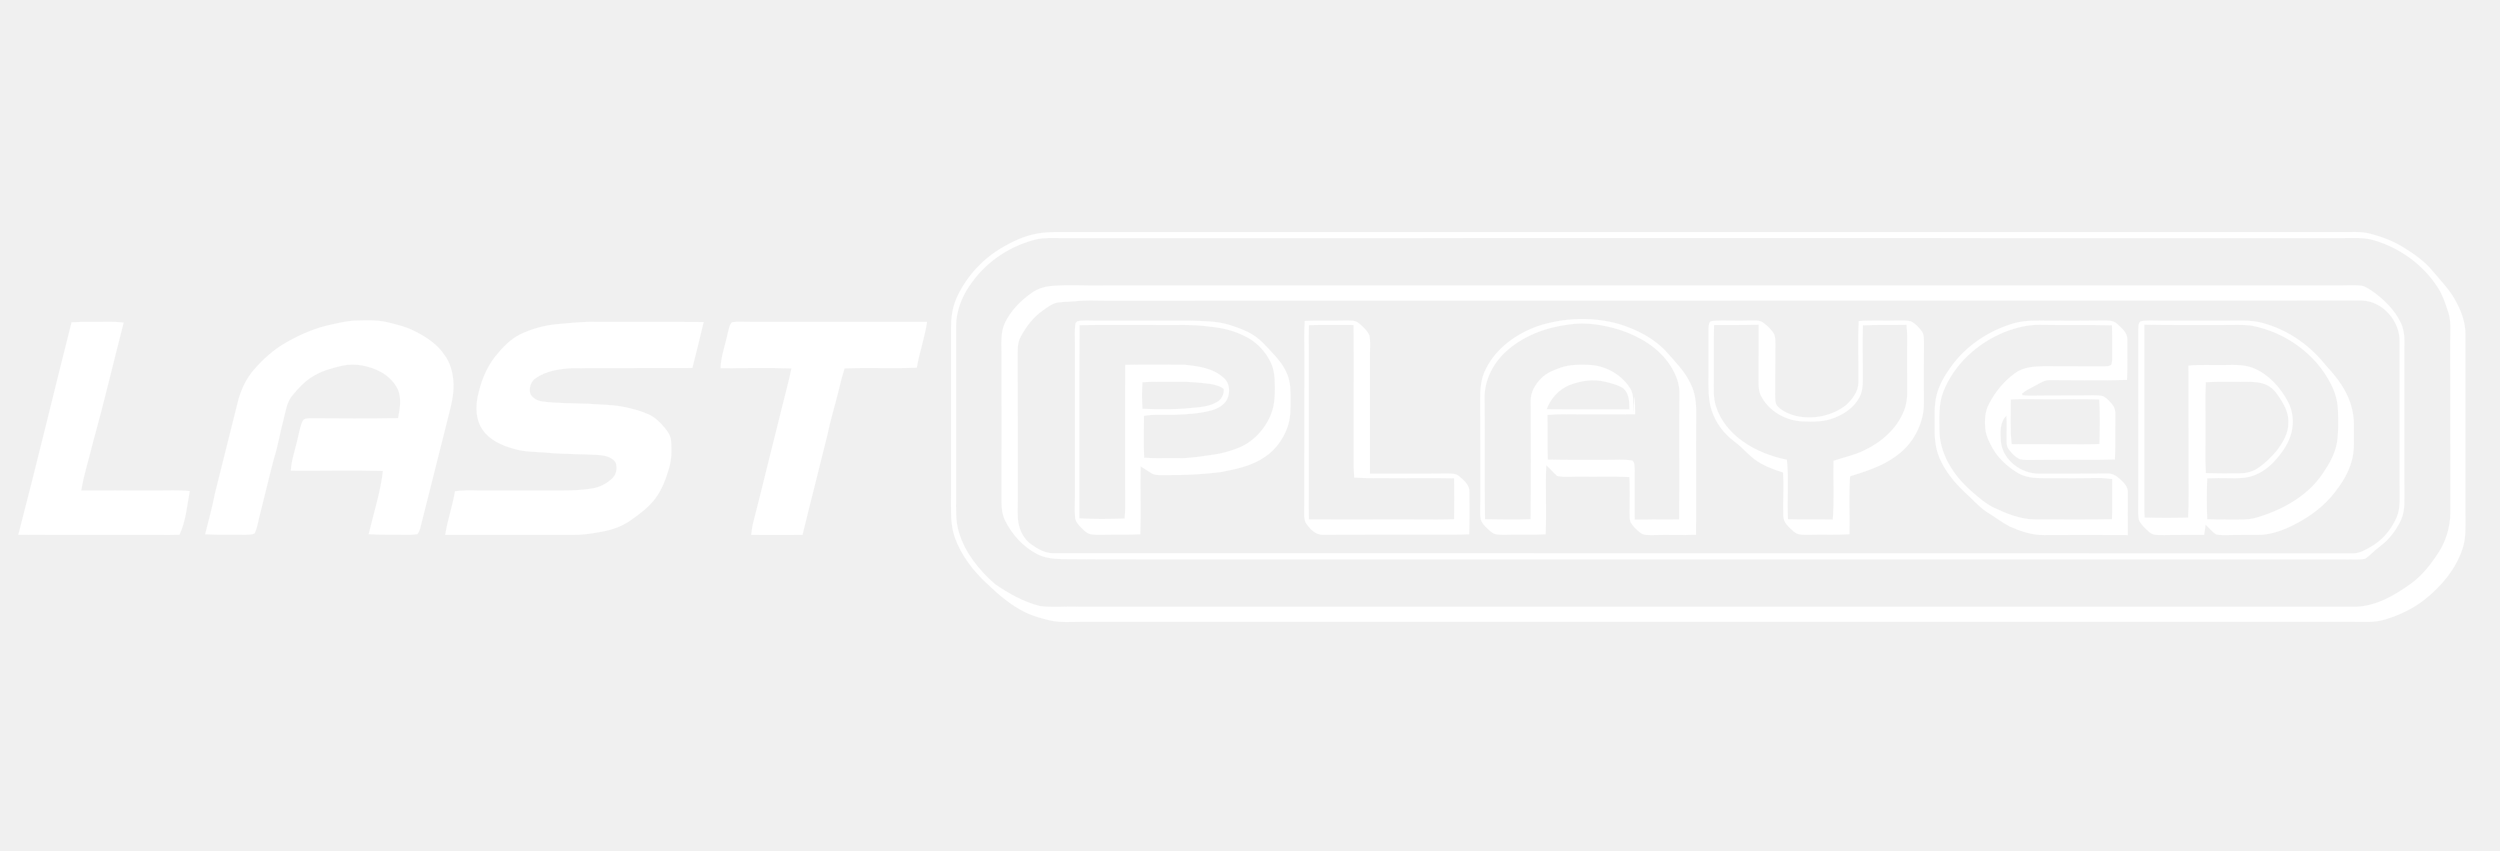
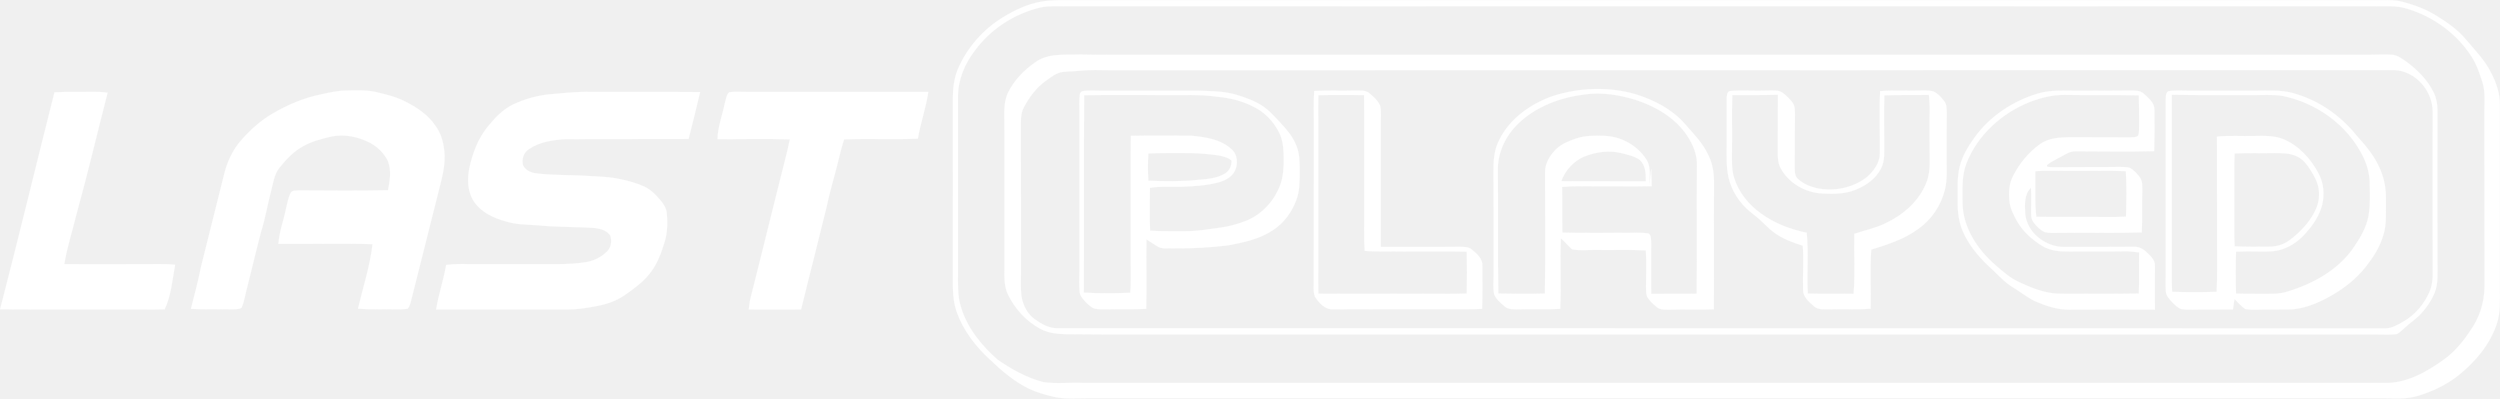
- <svg xmlns="http://www.w3.org/2000/svg" width="1634pt" height="556pt" viewBox="0 0 1634 556" version="1.1">
+ <svg xmlns="http://www.w3.org/2000/svg" version="1.1" viewBox="11.95 151.59 1599.54 255">
  <path fill="#ffffff" stroke="#ffffff" stroke-width="0.094" opacity="1.00" d=" M 678.4 152.6 C 681.9 152.0 685.4 151.8 689.0 151.7 C 969.3 151.7 1249.7 151.7 1530.0 151.7 C 1536.4 151.8 1543.0 151.1 1549.3 152.8 C 1556.9 154.8 1564.4 157.6 1571.2 161.9 C 1578.0 166.1 1584.7 170.8 1589.9 177.1 C 1595.5 183.8 1601.9 190.2 1605.8 198.2 C 1609.2 204.6 1611.5 211.7 1611.4 219.0 C 1611.4 258.0 1611.4 297.0 1611.4 336.0 C 1611.4 343.6 1611.9 351.3 1609.5 358.6 C 1605.1 372.0 1595.7 383.1 1584.8 391.8 C 1577.1 397.9 1568.1 402.1 1558.8 404.9 C 1551.7 407.1 1544.3 406.4 1537.0 406.4 C 1260.7 406.4 984.3 406.4 708.0 406.4 C 700.6 406.4 693.1 407.1 685.9 405.4 C 680.6 404.1 675.4 402.7 670.5 400.4 C 661.0 395.8 652.9 388.9 645.4 381.7 C 636.1 373.2 628.2 362.9 624.0 351.0 C 621.0 342.3 621.7 333.0 621.6 324.0 C 621.6 287.7 621.7 251.3 621.6 215.0 C 621.6 208.5 622.3 201.9 624.8 195.8 C 630.7 182.1 641.0 170.4 653.6 162.7 C 661.3 158.0 669.5 154.1 678.4 152.6 M 677.4 156.4 C 661.0 160.4 645.8 170.1 635.8 183.8 C 629.1 192.4 624.7 203.0 624.9 214.0 C 624.9 251.0 624.9 288.0 624.9 325.0 C 624.9 332.7 624.4 340.7 626.8 348.1 C 630.8 361.5 639.9 372.6 650.2 381.7 C 659.2 387.9 668.9 393.4 679.6 396.1 C 688.0 397.3 696.5 396.2 705.0 396.6 C 983.3 396.6 1261.7 396.6 1540.0 396.6 C 1553.0 396.1 1564.7 389.4 1575.1 382.0 C 1582.1 377.1 1587.7 370.4 1592.4 363.3 C 1598.3 355.2 1601.5 345.1 1601.6 335.0 C 1601.5 297.7 1601.6 260.3 1601.5 223.0 C 1601.5 216.7 1602.2 210.1 1600.2 204.0 C 1598.4 198.4 1596.5 192.7 1593.3 187.8 C 1583.8 173.0 1568.7 162.1 1551.9 157.1 C 1545.1 155.0 1538.0 155.6 1531.0 155.6 C 1252.0 155.6 973.0 155.5 694.0 155.6 C 688.5 155.6 682.8 155.2 677.4 156.4 Z" />
  <path fill="#ffffff" stroke="#ffffff" stroke-width="0.094" opacity="1.00" d=" M 686.3 187.0 C 698.2 185.9 710.1 186.9 722.0 186.6 C 991.0 186.6 1260.0 186.6 1529.0 186.6 C 1533.3 186.6 1537.7 186.3 1542.1 186.6 C 1545.5 186.7 1548.4 188.9 1551.2 190.8 C 1558.5 196.1 1565.2 202.7 1569.1 210.9 C 1570.8 214.3 1571.4 218.2 1571.5 222.0 C 1571.4 254.6 1571.4 287.3 1571.5 320.0 C 1571.4 326.3 1572.1 332.8 1569.7 338.8 C 1567.7 343.7 1564.7 348.2 1561.1 352.1 C 1557.8 355.8 1553.4 358.4 1549.9 361.9 C 1548.4 363.1 1547.2 364.5 1545.5 365.3 C 1541.0 366.0 1536.5 365.5 1532.0 365.6 C 1269.0 365.6 1006.0 365.6 743.0 365.6 C 726.7 365.6 710.3 365.6 694.0 365.4 C 688.5 365.3 682.8 364.7 677.8 362.1 C 668.7 357.3 661.4 349.3 656.9 340.1 C 655.1 336.4 654.6 332.1 654.6 328.0 C 654.7 295.7 654.6 263.3 654.6 231.0 C 654.6 224.3 653.9 217.1 656.9 210.9 C 660.8 202.9 667.2 196.4 674.4 191.4 C 677.9 188.9 682.1 187.5 686.3 187.0 M 703.5 196.8 C 699.7 197.2 695.9 197.2 692.1 197.6 C 687.9 198.0 684.5 200.9 681.2 203.2 C 675.1 207.5 670.6 213.6 667.1 220.1 C 664.6 224.6 665.2 230.0 665.1 235.0 C 665.2 265.3 665.2 295.7 665.2 326.0 C 665.2 331.2 664.8 336.5 665.6 341.7 C 666.6 347.2 669.4 352.6 674.1 355.9 C 678.2 358.8 682.8 361.5 688.0 361.6 C 971.3 361.7 1254.7 361.6 1538.1 361.7 C 1542.2 361.7 1545.9 359.5 1549.4 357.5 C 1557.0 353.3 1562.9 346.3 1566.4 338.3 C 1569.2 331.9 1568.3 324.8 1568.4 318.0 C 1568.4 286.3 1568.3 254.6 1568.4 223.0 C 1568.5 209.7 1557.4 197.0 1544.0 196.4 C 1270.0 196.5 996.0 196.4 722.0 196.5 C 715.8 196.4 709.6 196.2 703.5 196.8 Z" />
  <path fill="#ffffff" stroke="#ffffff" stroke-width="0.094" opacity="1.00" d=" M 217.7 211.9 C 223.1 210.7 228.4 209.5 234.0 209.5 C 240.2 209.4 246.5 209.1 252.6 210.5 C 258.8 212.0 265.0 213.4 270.7 216.3 C 278.4 220.1 285.9 225.0 290.7 232.3 C 293.9 236.7 295.5 242.0 296.1 247.3 C 297.5 257.3 294.2 267.1 291.9 276.6 C 286.2 299.6 280.3 322.5 274.6 345.4 C 274.2 346.7 273.7 348.0 272.8 349.1 C 269.9 349.6 266.9 349.5 264.0 349.5 C 256.3 349.3 248.7 349.7 241.0 349.1 C 244.2 335.4 248.7 321.9 250.3 307.8 C 230.2 307.2 210.1 307.8 190.1 307.6 C 190.6 299.8 193.5 292.4 195.0 284.8 C 195.9 281.5 196.3 278.0 198.0 274.9 C 199.0 273.2 201.3 273.6 203.0 273.4 C 222.0 273.5 241.1 273.7 260.2 273.3 C 261.4 267.2 262.5 260.7 260.2 254.8 C 257.9 249.8 253.8 245.8 249.0 243.1 C 241.3 239.1 232.3 237.1 223.7 239.0 C 217.6 240.4 211.5 242.0 206.0 245.1 C 199.9 248.3 195.1 253.5 190.8 258.8 C 187.3 263.2 186.7 268.9 185.3 274.2 C 183.0 282.7 181.7 291.4 179.0 299.8 C 175.9 311.5 173.2 323.3 170.2 335.0 C 168.9 339.5 168.4 344.2 166.5 348.5 C 164.6 349.7 162.2 349.3 160.0 349.5 C 151.4 349.3 142.7 349.7 134.1 349.2 C 136.3 340.3 138.8 331.5 140.5 322.5 C 145.3 303.0 150.3 283.6 155.1 264.1 C 157.0 255.8 160.6 247.7 166.3 241.3 C 172.1 234.7 178.7 228.7 186.3 224.3 C 196.0 218.6 206.6 214.1 217.7 211.9 Z" />
  <path fill="#ffffff" stroke="#ffffff" stroke-width="0.094" opacity="1.00" d=" M 1005.0 213.2 C 1022.1 207.6 1040.9 206.9 1058.2 211.8 C 1070.1 215.5 1081.7 221.4 1090.0 230.9 C 1095.5 237.2 1101.5 243.2 1105.0 250.9 C 1108.0 256.8 1108.7 263.5 1108.6 270.0 C 1108.4 296.5 1108.7 323.0 1108.5 349.5 C 1099.3 349.9 1090.1 349.4 1081.0 349.7 C 1077.9 349.6 1074.4 350.2 1071.9 348.0 C 1069.6 346.1 1067.3 344.0 1065.8 341.4 C 1065.0 339.4 1065.2 337.2 1065.1 335.1 C 1065.2 327.3 1065.4 319.5 1065.0 311.8 C 1054.4 311.2 1043.7 311.7 1033.0 311.5 C 1027.9 311.4 1022.8 312.1 1017.8 311.1 C 1015.2 308.9 1013.3 306.2 1010.6 304.1 C 1010.0 319.1 1010.9 334.2 1010.2 349.2 C 1001.5 349.7 992.7 349.2 984.0 349.5 C 980.8 349.4 977.0 349.9 974.5 347.5 C 971.9 345.3 969.2 343.0 967.9 339.8 C 967.1 335.6 967.6 331.3 967.6 327.0 C 967.6 305.3 967.6 283.7 967.5 262.0 C 967.4 254.9 967.8 247.5 971.2 241.1 C 977.9 227.5 991.1 218.2 1005.0 213.2 M 1025.9 212.0 C 1010.4 213.9 994.9 219.6 983.5 230.5 C 975.3 238.3 969.9 249.5 970.3 261.0 C 970.6 287.1 970.1 313.3 970.6 339.4 C 980.5 339.6 990.5 339.7 1000.4 339.4 C 1000.8 313.6 1000.5 287.8 1000.5 261.9 C 1000.4 256.3 1003.5 251.2 1007.3 247.3 C 1010.9 243.7 1015.7 241.8 1020.4 240.2 C 1026.1 238.3 1032.1 238.3 1038.0 238.5 C 1048.8 238.7 1059.5 244.5 1065.3 253.6 C 1068.5 258.5 1067.1 264.5 1067.4 270.0 C 1067.6 266.6 1067.9 263.1 1068.4 259.7 C 1068.6 263.4 1068.7 267.0 1068.7 270.7 C 1056.8 271.0 1044.9 270.7 1033.0 270.8 C 1025.8 270.8 1018.6 270.5 1011.4 271.2 C 1011.6 281.0 1011.3 290.7 1011.6 300.4 C 1024.4 300.8 1037.2 300.5 1050.0 300.6 C 1055.6 300.7 1061.2 300.1 1066.8 301.0 C 1068.6 302.3 1068.2 304.9 1068.4 307.0 C 1068.4 317.8 1068.3 328.7 1068.4 339.6 C 1078.1 339.5 1087.8 339.7 1097.5 339.5 C 1097.9 312.3 1097.4 285.1 1097.7 257.9 C 1098.0 250.9 1095.3 244.3 1091.5 238.5 C 1083.9 227.0 1071.4 219.7 1058.5 215.5 C 1048.0 212.3 1036.8 210.4 1025.9 212.0 M 1025.7 251.7 C 1018.8 254.6 1013.4 260.5 1010.9 267.5 C 1028.9 267.7 1047.0 267.5 1065.0 267.6 C 1065.0 262.9 1064.9 257.3 1061.1 253.9 C 1057.6 251.4 1053.3 250.6 1049.2 249.5 C 1041.4 247.6 1033.1 248.8 1025.7 251.7 Z" />
  <path fill="#ffffff" stroke="#ffffff" stroke-width="0.094" opacity="1.00" d=" M 46.8 210.7 C 51.2 210.4 55.6 210.3 60.0 210.4 C 66.9 210.6 73.9 209.9 80.8 210.9 C 74.1 236.9 68.0 263.0 60.8 288.9 C 58.3 299.5 54.8 309.8 53.1 320.6 C 69.4 320.7 85.7 320.6 102.0 320.6 C 109.3 320.7 116.7 320.2 124.0 321.0 C 122.2 330.6 121.5 340.5 117.3 349.5 C 112.9 349.6 108.4 349.7 104.0 349.6 C 73.3 349.5 42.7 349.7 12.0 349.5 C 24.0 303.3 35.1 256.9 46.8 210.7 Z" />
  <path fill="#ffffff" stroke="#ffffff" stroke-width="0.094" opacity="1.00" d=" M 363.8 211.9 C 372.2 211.2 380.6 210.2 389.0 210.4 C 412.6 210.5 436.3 210.3 459.9 210.5 C 457.6 220.5 455.0 230.5 452.5 240.5 C 426.3 240.6 400.1 240.5 374.0 240.6 C 365.8 241.1 357.1 242.3 350.2 247.1 C 346.8 249.3 345.6 253.7 346.6 257.4 C 348.0 260.3 351.2 261.9 354.3 262.4 C 364.1 263.7 374.1 263.5 384.0 263.9 C 391.6 264.5 399.3 264.4 406.8 265.8 C 412.4 266.9 418.1 268.3 423.3 270.6 C 427.8 272.4 431.3 275.9 434.4 279.6 C 436.5 282.0 438.3 284.9 438.6 288.1 C 439.1 294.2 439.0 300.4 437.2 306.3 C 435.2 313.0 432.7 319.8 428.5 325.5 C 424.1 331.5 418.1 335.9 412.1 340.1 C 406.6 344.0 400.3 346.2 393.8 347.4 C 387.6 348.6 381.3 349.6 375.0 349.6 C 347.0 349.6 319.0 349.6 291.0 349.6 C 292.5 340.0 295.8 330.7 297.4 321.1 C 302.3 320.5 307.1 320.4 312.0 320.6 C 330.7 320.6 349.3 320.6 368.0 320.6 C 374.5 320.6 381.1 320.3 387.5 319.2 C 392.4 318.3 397.0 315.9 400.4 312.4 C 403.0 309.9 403.5 305.9 402.5 302.5 C 400.6 299.2 396.5 298.0 392.9 297.5 C 380.5 296.6 368.0 297.0 355.7 295.7 C 349.0 295.3 342.2 295.3 335.8 293.3 C 328.0 291.2 320.0 287.6 315.3 280.7 C 311.1 274.5 310.8 266.5 312.2 259.4 C 314.2 249.9 317.7 240.5 323.8 232.9 C 328.4 227.2 333.6 221.6 340.3 218.4 C 347.7 214.9 355.7 212.7 363.8 211.9 Z" />
  <path fill="#ffffff" stroke="#ffffff" stroke-width="0.094" opacity="1.00" d=" M 478.5 210.6 C 482.7 210.0 486.9 210.5 491.0 210.4 C 529.3 210.4 567.6 210.4 605.9 210.4 C 604.4 220.6 600.9 230.3 599.2 240.3 C 583.4 241.0 567.7 240.1 552.0 240.8 C 550.4 245.8 549.1 251.0 547.9 256.1 C 545.6 265.5 542.7 274.6 540.8 284.1 C 535.5 305.9 529.8 327.7 524.5 349.6 C 513.4 349.7 502.2 349.6 491.0 349.6 C 491.3 347.1 491.6 344.5 492.2 342.1 C 498.7 316.7 504.8 291.3 511.2 266.0 C 513.2 257.6 515.6 249.3 517.3 240.8 C 501.9 240.2 486.5 240.7 471.0 240.6 C 471.2 232.7 474.2 225.2 475.7 217.6 C 476.5 215.2 476.6 212.3 478.5 210.6 Z" />
  <path fill="#ffffff" stroke="#ffffff" stroke-width="0.094" opacity="1.00" d=" M 704.2 210.0 C 708.1 209.2 712.1 209.6 716.0 209.6 C 736.7 209.7 757.3 209.5 778.0 209.6 C 786.6 209.9 795.3 209.8 803.6 212.4 C 808.9 214.1 814.3 215.9 819.1 219.0 C 823.9 222.0 827.6 226.4 831.5 230.5 C 835.4 234.7 839.2 239.2 841.3 244.6 C 843.5 249.8 843.5 255.5 843.5 261.0 C 843.5 267.2 843.6 273.5 841.4 279.4 C 838.6 287.1 833.6 294.1 826.6 298.7 C 818.0 304.6 807.6 306.7 797.5 308.6 C 786.0 310.0 774.5 310.6 763.0 310.5 C 759.4 310.3 755.2 311.2 752.1 309.0 C 749.9 307.6 747.7 306.1 745.5 304.8 C 745.2 319.6 745.8 334.4 745.3 349.2 C 737.2 349.6 729.1 349.3 721.0 349.5 C 718.1 349.5 715.1 349.7 712.2 349.0 C 709.9 348.2 708.1 346.3 706.4 344.6 C 704.7 342.8 702.8 340.7 702.7 338.0 C 702.3 333.7 702.6 329.3 702.6 325.0 C 702.6 291.7 702.6 258.3 702.6 225.0 C 702.7 220.4 702.2 215.8 703.0 211.2 C 703.3 210.9 703.9 210.3 704.2 210.0 M 705.6 212.5 C 705.3 254.6 705.6 296.7 705.4 338.8 C 715.3 339.4 725.2 339.3 735.1 338.9 C 735.8 330.3 735.3 321.6 735.4 313.0 C 735.5 288.2 735.2 263.4 735.5 238.5 C 748.4 238.2 761.2 238.4 774.0 238.4 C 783.1 239.3 793.0 240.6 799.9 247.1 C 803.9 250.5 804.1 256.6 802.0 261.0 C 800.0 264.8 796.1 266.9 792.2 268.1 C 784.0 270.4 775.4 270.8 767.0 271.1 C 760.5 271.3 754.1 270.6 747.7 271.8 C 747.6 280.9 747.4 290.1 747.8 299.2 C 755.5 299.7 763.3 299.4 771.0 299.5 C 778.4 299.5 785.7 298.2 793.0 297.2 C 798.2 296.5 803.3 295.1 808.3 293.2 C 818.8 289.4 827.1 280.5 831.0 270.1 C 833.1 264.6 833.3 258.7 833.3 253.0 C 833.2 247.4 833.0 241.6 830.4 236.5 C 826.8 229.2 820.8 223.0 813.4 219.6 C 806.3 216.0 798.6 214.2 790.8 213.5 C 779.6 211.8 768.3 212.6 757.0 212.4 C 739.9 212.5 722.7 212.2 705.6 212.5 M 746.7 249.8 C 746.3 255.6 746.3 261.4 746.7 267.2 C 757.2 267.6 767.8 267.8 778.2 266.7 C 784.1 266.2 790.4 265.8 795.6 262.7 C 798.5 261.0 800.1 257.6 799.9 254.3 C 797.4 252.1 794.0 251.5 790.9 250.9 C 783.9 250.0 777.0 249.4 770.0 249.5 C 762.2 249.6 754.5 249.3 746.7 249.8 Z" />
  <path fill="#ffffff" stroke="#ffffff" stroke-width="0.094" opacity="1.00" d=" M 852.8 209.8 C 861.5 209.3 870.3 209.8 879.0 209.5 C 882.0 209.6 885.4 209.1 887.9 211.1 C 890.7 213.4 893.5 215.9 895.0 219.2 C 895.9 223.4 895.3 227.7 895.4 232.0 C 895.4 257.9 895.4 283.8 895.4 309.6 C 912.3 309.5 929.1 309.7 946.0 309.5 C 948.7 309.6 951.6 309.4 953.7 311.3 C 957.0 314.0 960.7 317.3 960.4 321.9 C 960.4 331.0 960.6 340.1 960.2 349.2 C 953.8 349.5 947.4 349.4 941.0 349.4 C 915.6 349.4 890.3 349.4 864.9 349.5 C 859.7 349.8 855.9 345.4 853.3 341.5 C 851.9 337.9 852.6 333.8 852.5 330.0 C 852.6 297.3 852.5 264.7 852.6 232.0 C 852.6 224.6 852.3 217.2 852.8 209.8 M 855.5 212.5 C 855.3 218.0 855.3 223.5 855.4 229.0 C 855.4 260.3 855.4 291.7 855.4 323.0 C 855.3 328.5 855.3 334.0 855.5 339.5 C 883.3 339.7 911.2 339.4 939.0 339.6 C 942.8 339.6 946.6 339.5 950.4 339.4 C 950.6 330.5 950.6 321.5 950.4 312.6 C 936.9 312.3 923.5 312.6 910.0 312.5 C 901.7 312.3 893.4 312.8 885.1 312.1 C 884.5 303.4 884.9 294.7 884.8 286.0 C 884.7 261.5 885.0 236.9 884.7 212.4 C 875.0 212.5 865.2 212.2 855.5 212.5 Z" />
  <path fill="#ffffff" stroke="#ffffff" stroke-width="0.094" opacity="1.00" d=" M 1116.7 215.0 C 1116.8 213.2 1116.7 210.0 1119.1 209.8 C 1127.0 209.1 1135.0 209.9 1143.0 209.5 C 1146.3 209.6 1150.1 208.9 1152.8 211.2 C 1155.1 212.9 1157.1 214.9 1158.8 217.2 C 1160.5 219.4 1160.3 222.3 1160.4 225.0 C 1160.2 236.0 1160.3 247.0 1160.2 258.1 C 1160.3 260.7 1160.0 263.9 1162.1 265.9 C 1165.4 269.0 1169.6 270.8 1173.9 271.9 C 1185.1 274.4 1197.6 271.9 1206.7 264.7 C 1210.8 260.9 1214.6 255.9 1214.7 250.0 C 1214.9 236.7 1214.2 223.2 1214.9 209.9 C 1223.3 209.2 1231.6 209.8 1240.0 209.5 C 1242.9 209.5 1245.9 209.3 1248.8 210.0 C 1251.7 211.3 1253.9 213.7 1255.8 216.2 C 1257.6 218.3 1257.4 221.3 1257.5 224.0 C 1257.4 234.0 1257.4 244.0 1257.4 254.0 C 1257.4 260.4 1257.9 266.8 1256.3 273.0 C 1253.8 283.1 1247.7 292.2 1239.2 298.1 C 1230.3 304.7 1219.6 308.0 1209.2 311.3 C 1208.3 323.9 1209.1 336.5 1208.8 349.1 C 1200.2 349.8 1191.6 349.2 1183.0 349.5 C 1179.5 349.4 1175.4 350.1 1172.5 347.5 C 1169.4 344.7 1165.5 341.6 1165.6 337.1 C 1165.3 327.7 1166.1 318.2 1165.4 308.8 C 1158.8 306.7 1152.3 304.3 1146.8 300.2 C 1143.5 297.8 1140.9 294.8 1137.9 292.1 C 1135.1 289.6 1131.9 287.4 1129.2 284.8 C 1122.9 278.7 1118.5 270.6 1117.3 261.9 C 1116.3 254.6 1116.8 247.3 1116.7 240.0 C 1116.8 231.7 1116.6 223.3 1116.7 215.0 M 1120.3 212.4 C 1119.9 224.2 1120.3 236.1 1120.1 248.0 C 1120.1 253.8 1119.7 259.9 1121.5 265.5 C 1124.4 274.8 1130.9 282.7 1138.8 288.3 C 1147.4 294.5 1157.5 298.4 1167.9 300.5 C 1169.2 313.4 1167.9 326.4 1168.6 339.4 C 1178.3 339.7 1188.1 339.4 1197.9 339.6 C 1199.0 326.8 1198.1 314.0 1198.4 301.2 C 1205.0 298.9 1212.0 297.6 1218.4 294.4 C 1229.7 289.1 1239.9 280.2 1244.5 268.4 C 1246.1 264.5 1246.6 260.2 1246.6 256.0 C 1246.5 246.3 1246.5 236.7 1246.5 227.0 C 1246.7 222.1 1246.6 217.2 1246.1 212.3 C 1236.6 212.5 1227.1 212.2 1217.6 212.6 C 1217.2 222.7 1217.5 232.9 1217.5 243.0 C 1217.4 248.5 1218.1 254.4 1215.4 259.5 C 1212.0 266.0 1205.8 270.4 1199.1 273.0 C 1192.4 275.8 1185.0 275.7 1178.0 275.4 C 1167.0 274.9 1156.2 268.7 1151.1 258.9 C 1149.5 255.9 1149.4 252.4 1149.4 249.1 C 1149.5 236.8 1149.4 224.5 1149.5 212.2 C 1139.8 212.5 1130.0 212.4 1120.3 212.4 Z" />
  <path fill="#ffffff" stroke="#ffffff" stroke-width="0.094" opacity="1.00" d=" M 1316.3 211.3 C 1324.0 209.1 1332.1 209.6 1340.0 209.6 C 1351.7 209.6 1363.4 209.7 1375.0 209.5 C 1377.9 209.5 1381.2 209.4 1383.5 211.5 C 1386.6 214.3 1390.5 217.4 1390.4 221.9 C 1390.5 230.7 1390.5 239.5 1390.2 248.3 C 1373.5 248.8 1356.7 248.4 1339.9 248.4 C 1336.3 248.3 1333.3 250.4 1330.3 252.0 C 1327.3 253.7 1324.2 255.0 1321.6 257.2 C 1321.6 257.5 1321.7 258.0 1321.8 258.3 C 1324.5 258.7 1327.2 258.6 1330.0 258.6 C 1342.6 258.4 1355.3 258.6 1368.0 258.4 C 1370.2 258.5 1372.6 258.3 1374.7 259.0 C 1377.3 260.5 1379.3 262.7 1381.0 265.0 C 1383.0 267.6 1382.5 271.0 1382.6 274.0 C 1382.3 282.8 1382.7 291.5 1382.3 300.3 C 1364.5 300.8 1346.8 300.3 1329.0 300.6 C 1326.1 300.6 1323.1 300.8 1320.2 300.1 C 1317.3 298.8 1315.0 296.4 1313.1 293.9 C 1311.3 291.7 1311.5 288.7 1311.5 286.0 C 1311.5 281.3 1311.7 276.5 1311.4 271.7 C 1307.0 275.9 1307.4 282.5 1307.7 288.1 C 1308.6 300.5 1320.9 309.8 1332.9 309.6 C 1347.7 309.6 1362.4 309.6 1377.1 309.5 C 1380.1 309.3 1383.0 310.7 1385.2 312.8 C 1387.8 315.2 1391.0 318.0 1390.7 322.0 C 1390.7 331.2 1390.6 340.4 1390.7 349.7 C 1372.4 349.6 1354.2 349.6 1335.9 349.7 C 1328.2 349.8 1320.7 347.2 1313.7 344.2 C 1308.3 341.4 1303.6 337.6 1298.4 334.5 C 1292.9 330.8 1288.7 325.6 1283.7 321.3 C 1277.2 315.0 1271.3 307.8 1267.7 299.4 C 1265.1 293.3 1264.4 286.6 1264.5 280.0 C 1264.6 272.6 1264.0 265.1 1265.9 257.8 C 1267.6 251.3 1271.1 245.4 1275.0 240.0 C 1284.9 226.0 1299.9 216.1 1316.3 211.3 M 1310.7 216.8 C 1292.8 223.9 1277.2 237.9 1270.1 256.1 C 1267.0 264.0 1267.6 272.7 1267.6 281.0 C 1267.6 296.6 1276.8 310.8 1288.2 320.8 C 1293.0 325.0 1297.9 329.4 1303.8 332.1 C 1311.7 335.8 1320.1 339.2 1329.0 339.5 C 1346.1 339.5 1363.3 339.7 1380.4 339.4 C 1380.8 330.6 1380.4 321.9 1380.6 313.1 C 1377.4 312.7 1374.2 312.3 1371.0 312.4 C 1359.4 312.6 1347.7 312.4 1336.0 312.5 C 1329.9 312.6 1323.5 312.1 1318.2 308.7 C 1312.0 304.8 1306.3 299.7 1302.6 293.3 C 1300.3 289.2 1298.0 284.8 1297.6 280.0 C 1297.1 274.6 1297.4 268.9 1300.0 264.1 C 1304.0 256.2 1309.8 249.2 1316.9 244.0 C 1322.4 239.9 1329.5 239.5 1336.0 239.4 C 1349.0 239.5 1362.0 239.4 1375.0 239.5 C 1376.7 239.3 1378.9 239.7 1380.1 238.1 C 1380.6 236.2 1380.6 234.1 1380.6 232.1 C 1380.6 225.6 1380.6 219.1 1380.4 212.6 C 1364.6 212.2 1348.8 212.6 1333.0 212.3 C 1325.3 212.2 1317.8 214.1 1310.7 216.8 M 1314.2 261.1 C 1314.3 270.9 1313.7 280.6 1314.8 290.3 C 1325.2 290.5 1335.6 290.3 1346.0 290.4 C 1354.7 290.3 1363.5 290.7 1372.2 290.2 C 1372.5 280.5 1372.7 270.8 1372.1 261.1 C 1360.8 260.6 1349.4 261.0 1338.0 260.9 C 1330.1 261.0 1322.1 260.5 1314.2 261.1 Z" />
  <path fill="#ffffff" stroke="#ffffff" stroke-width="0.094" opacity="1.00" d=" M 1399.2 210.0 C 1403.4 209.2 1407.7 209.6 1412.0 209.6 C 1426.3 209.6 1440.7 209.6 1455.0 209.6 C 1462.9 209.6 1471.1 209.0 1478.8 211.1 C 1494.9 215.4 1509.3 225.3 1519.7 238.3 C 1525.7 244.9 1531.5 251.8 1534.9 260.1 C 1537.5 266.1 1538.6 272.5 1538.5 279.0 C 1538.3 286.6 1539.2 294.4 1536.9 301.8 C 1534.8 309.3 1530.6 315.9 1525.9 321.9 C 1519.3 330.4 1510.5 337.1 1501.0 342.1 C 1493.3 346.2 1484.9 349.5 1476.1 349.6 C 1469.7 349.7 1463.4 349.5 1457.0 349.7 C 1454.2 349.7 1451.3 349.9 1448.5 349.3 C 1445.9 347.6 1443.9 345.1 1441.6 342.9 C 1441.3 345.1 1440.9 347.4 1440.6 349.6 C 1432.1 349.7 1423.5 349.5 1415.0 349.7 C 1412.5 349.7 1409.9 349.8 1407.5 349.3 C 1405.2 348.5 1403.6 346.7 1401.9 345.1 C 1400.1 343.1 1397.8 340.9 1397.7 338.0 C 1397.3 333.0 1397.7 328.0 1397.6 323.0 C 1397.6 287.3 1397.7 251.6 1397.6 216.0 C 1397.8 213.9 1397.3 211.3 1399.2 210.0 M 1401.5 212.2 C 1401.5 251.8 1401.5 291.4 1401.5 331.0 C 1401.5 333.4 1401.6 335.8 1401.7 338.3 C 1411.2 338.6 1420.7 338.6 1430.2 338.3 C 1430.5 333.2 1430.5 328.1 1430.5 323.0 C 1430.4 295.0 1430.5 267.0 1430.4 239.0 C 1438.2 238.2 1446.1 238.8 1454.0 238.6 C 1460.4 238.5 1467.2 238.2 1473.3 240.8 C 1483.0 245.0 1490.5 253.3 1495.4 262.6 C 1498.7 268.7 1499.3 276.0 1497.7 282.7 C 1496.0 289.2 1492.3 294.9 1487.9 299.9 C 1483.7 304.9 1478.3 309.1 1472.0 311.1 C 1467.2 312.7 1462.0 312.6 1457.0 312.5 C 1452.2 312.4 1447.4 312.4 1442.6 312.6 C 1442.3 321.5 1442.3 330.5 1442.6 339.4 C 1447.4 339.6 1452.2 339.6 1457.0 339.6 C 1463.1 339.5 1469.4 340.1 1475.3 338.2 C 1492.0 333.2 1508.5 324.1 1518.3 309.3 C 1522.4 303.3 1526.1 296.8 1527.4 289.6 C 1528.6 282.4 1528.3 275.1 1528.1 267.9 C 1527.9 262.2 1526.3 256.5 1523.7 251.4 C 1513.7 231.2 1493.5 217.0 1471.6 212.8 C 1465.4 212.0 1459.2 212.5 1453.0 212.4 C 1435.8 212.3 1418.6 212.6 1401.5 212.2 M 1441.7 249.8 C 1441.2 259.8 1441.6 269.9 1441.5 280.0 C 1441.6 289.7 1441.2 299.5 1441.7 309.2 C 1449.2 309.5 1456.6 309.5 1464.0 309.4 C 1468.0 309.4 1471.9 308.4 1475.3 306.3 C 1480.2 303.1 1484.6 298.9 1488.3 294.3 C 1492.3 289.0 1495.9 282.8 1495.7 276.0 C 1495.9 270.9 1493.8 266.1 1491.2 261.9 C 1488.8 258.0 1486.2 254.0 1482.1 251.9 C 1477.5 249.5 1472.1 249.5 1467.0 249.5 C 1458.6 249.7 1450.2 249.3 1441.7 249.8 Z" />
</svg>
